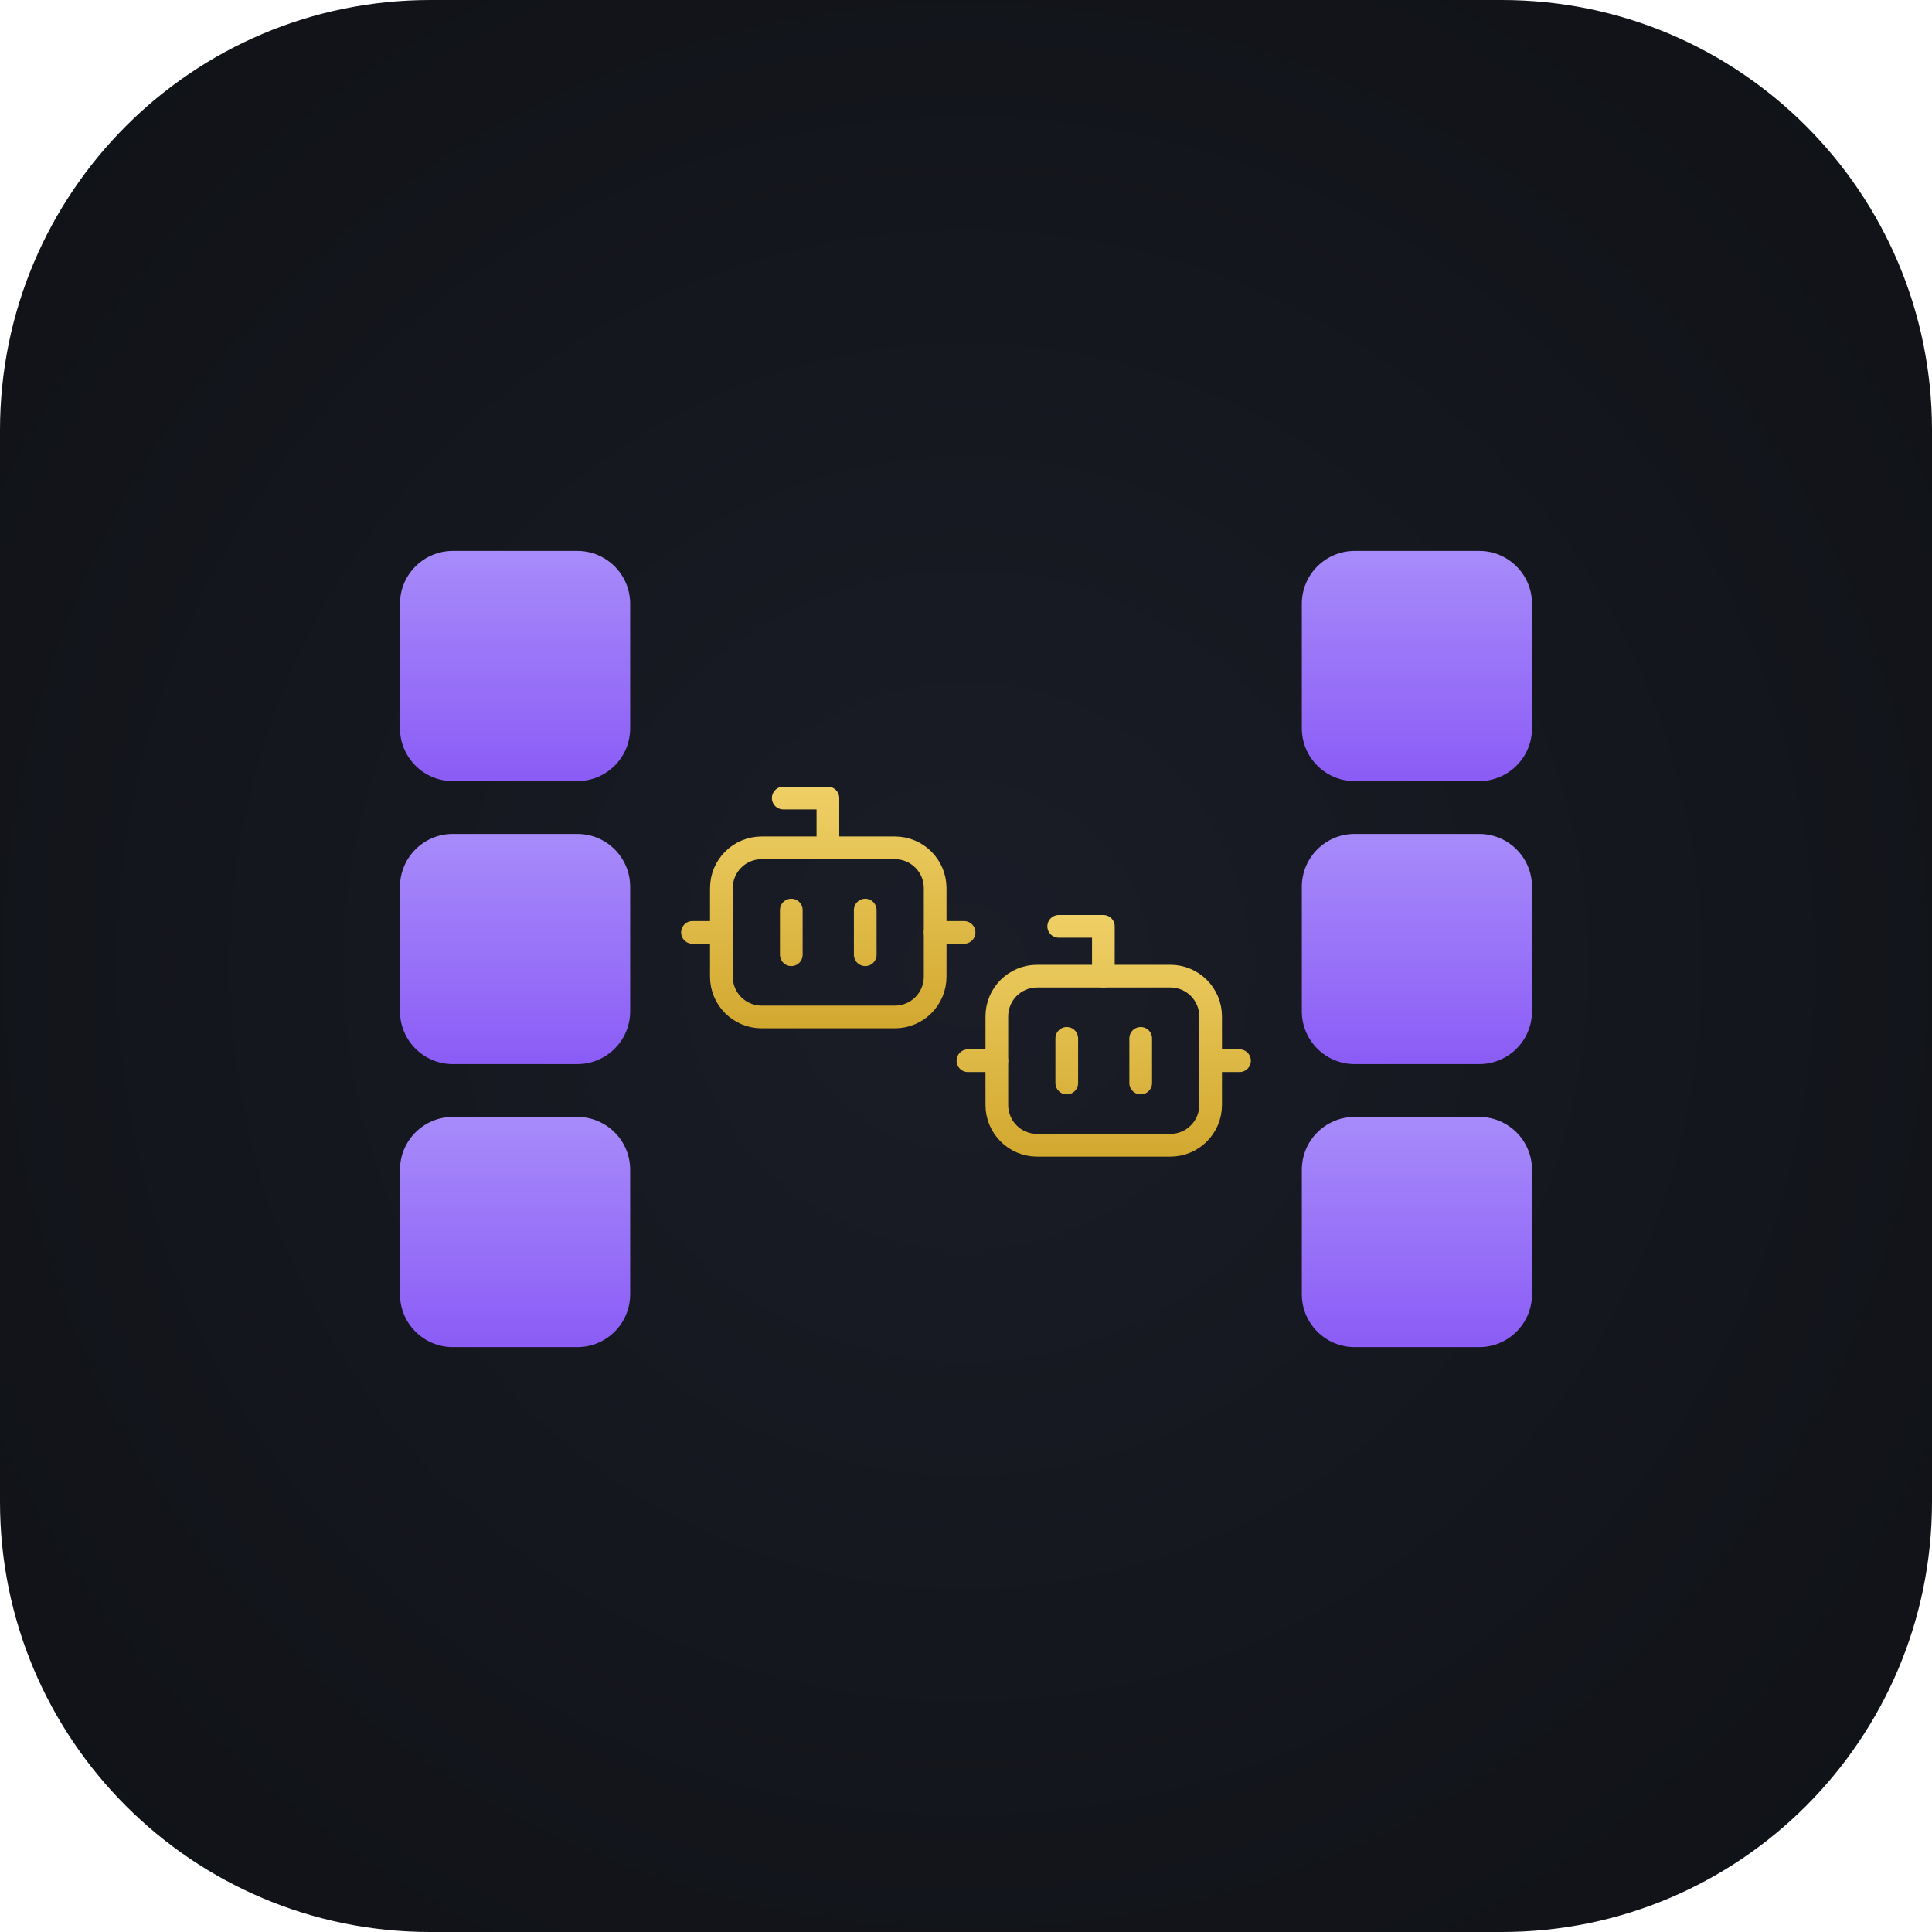
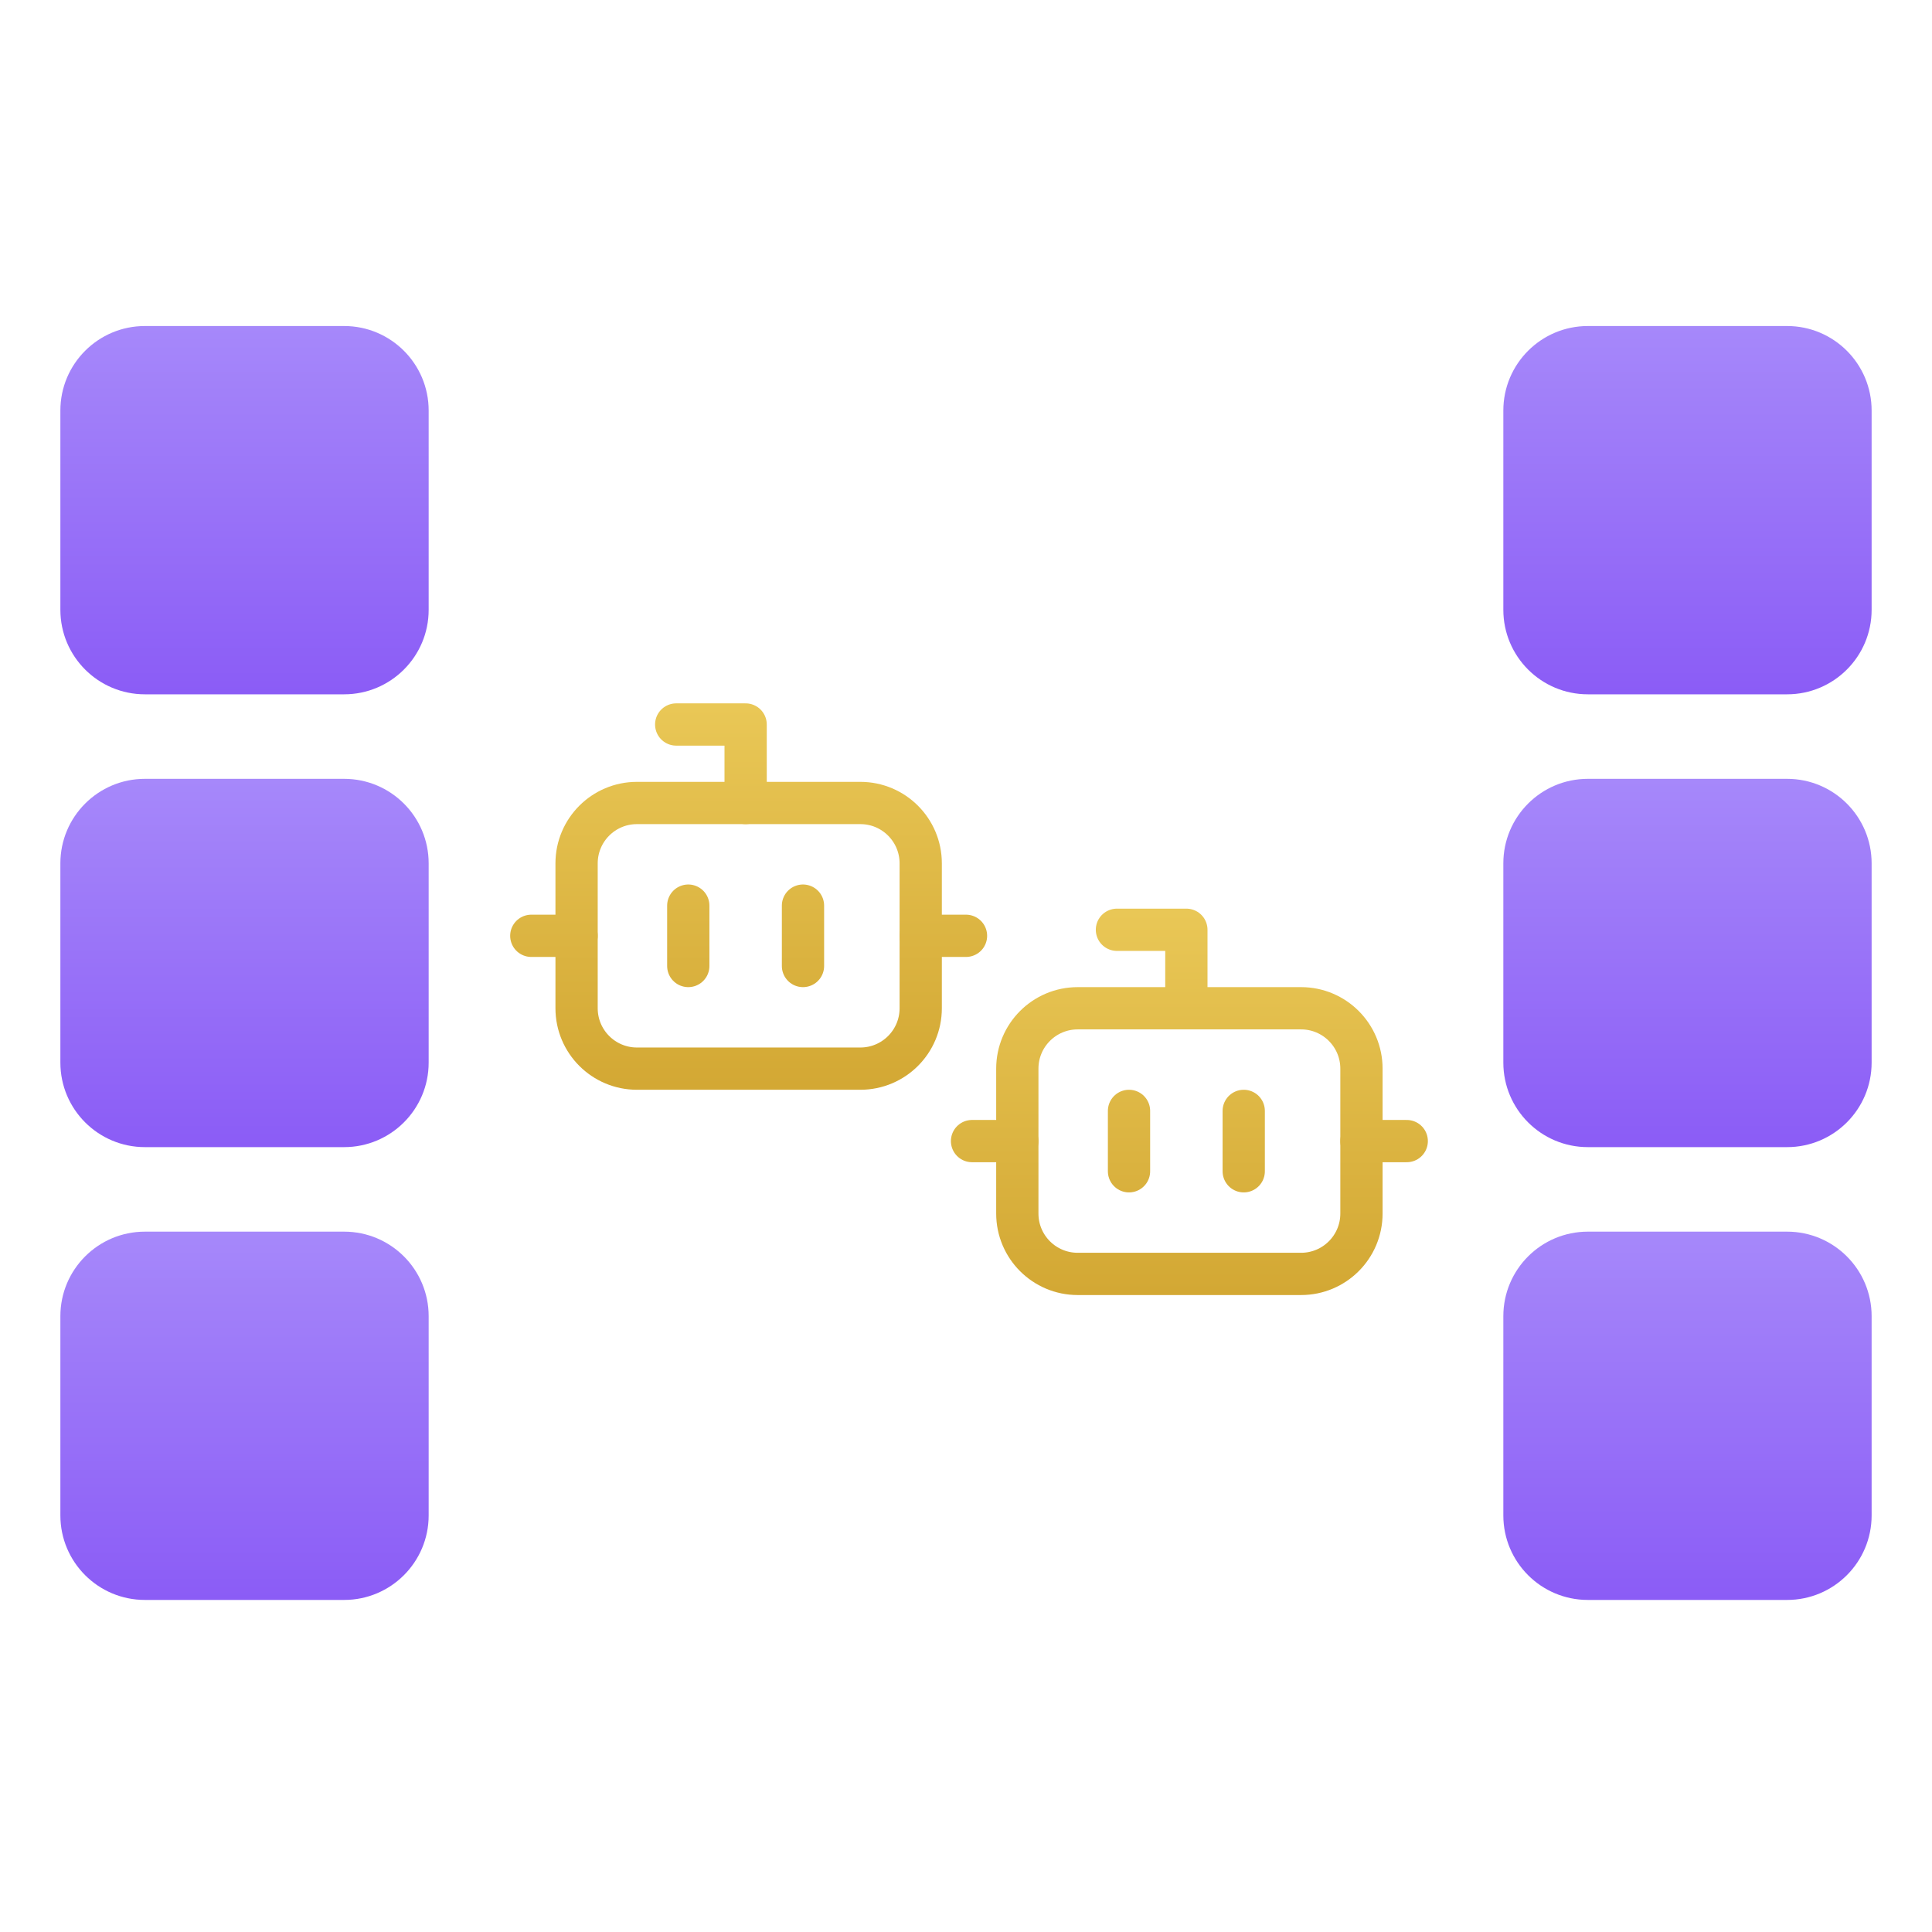
- <svg xmlns="http://www.w3.org/2000/svg" viewBox="0 0 512 512" width="512" height="512">
+ <svg xmlns="http://www.w3.org/2000/svg" viewBox="96 92 320 320">
  <defs>
-     <linearGradient id="gold" gradientUnits="userSpaceOnUse" x1="0" y1="47" x2="0" y2="707">
-       <stop offset="0%" stop-color="#EFD066" />
-       <stop offset="100%" stop-color="#D2A82F" />
+     <linearGradient id="purple" x1="0" y1="0" x2="0" y2="1">
+       <stop offset="0" stop-color="#A688FA" />
+       <stop offset="1" stop-color="#8B5CF6" />
    </linearGradient>
-     <linearGradient id="violet" x1="0" y1="0" x2="0" y2="1">
-       <stop offset="0%" stop-color="#A78BFA" />
-       <stop offset="100%" stop-color="#8B5CF6" />
+     <linearGradient id="gold" gradientUnits="userSpaceOnUse" x1="0" y1="209" x2="0" y2="272">
+       <stop offset="0" stop-color="#E9C756" />
+       <stop offset="1" stop-color="#D3A834" />
    </linearGradient>
-     <radialGradient id="bg" cx="256" cy="256" r="360" gradientUnits="userSpaceOnUse">
-       <stop offset="0%" stop-color="#1A1D27" />
-       <stop offset="100%" stop-color="#0F1115" />
-     </radialGradient>
+     <g id="robot" fill="none" stroke="url(#gold)" stroke-width="7" stroke-linecap="round" stroke-linejoin="round">
+       <rect x="191.5" y="225" width="57" height="44" rx="10" />
+       <path d="M219.5 225V212H208" />
+       <path d="M184 247H191.5M248.5 247H256" />
+       <path d="M210 242V252M229 242V252" />
+     </g>
  </defs>
-   <rect width="512" height="512" rx="114" fill="url(#bg)" />
-   <rect x="106" y="146" width="61" height="61" rx="14" fill="url(#violet)" />
-   <rect x="106" y="221" width="61" height="61" rx="14" fill="url(#violet)" />
-   <rect x="106" y="296" width="61" height="61" rx="14" fill="url(#violet)" />
-   <rect x="345" y="146" width="61" height="61" rx="14" fill="url(#violet)" />
-   <rect x="345" y="221" width="61" height="61" rx="14" fill="url(#violet)" />
-   <rect x="345" y="296" width="61" height="61" rx="14" fill="url(#violet)" />
-   <g transform="translate(219.5,240.5) scale(0.09701) translate(-445,-377)" fill="none" stroke="url(#gold)" stroke-width="62" stroke-linecap="round" stroke-linejoin="round">
-     <rect x="153" y="214" width="584" height="462" rx="110" />
-     <line x1="344" y1="384" x2="344" y2="506" />
-     <line x1="546" y1="384" x2="546" y2="506" />
-     <line x1="74" y1="445" x2="153" y2="445" />
-     <line x1="737" y1="445" x2="816" y2="445" />
-     <path d="M322 78H444V214" />
+   <g fill="url(#purple)">
+     <rect x="106" y="146" width="61" height="61" rx="14" />
+     <rect x="106" y="221" width="61" height="61" rx="14" />
+     <rect x="106" y="296" width="61" height="61" rx="14" />
+     <rect x="345" y="146" width="61" height="61" rx="14" />
+     <rect x="345" y="221" width="61" height="61" rx="14" />
+     <rect x="345" y="296" width="61" height="61" rx="14" />
  </g>
-   <g transform="translate(292.5,274.5) scale(0.09701) translate(-445,-377)" fill="none" stroke="url(#gold)" stroke-width="62" stroke-linecap="round" stroke-linejoin="round">
-     <rect x="153" y="214" width="584" height="462" rx="110" />
-     <line x1="344" y1="384" x2="344" y2="506" />
-     <line x1="546" y1="384" x2="546" y2="506" />
-     <line x1="74" y1="445" x2="153" y2="445" />
-     <line x1="737" y1="445" x2="816" y2="445" />
-     <path d="M322 78H444V214" />
-   </g>
+   <use href="#robot" />
+   <use href="#robot" transform="translate(73 34)" />
</svg>
